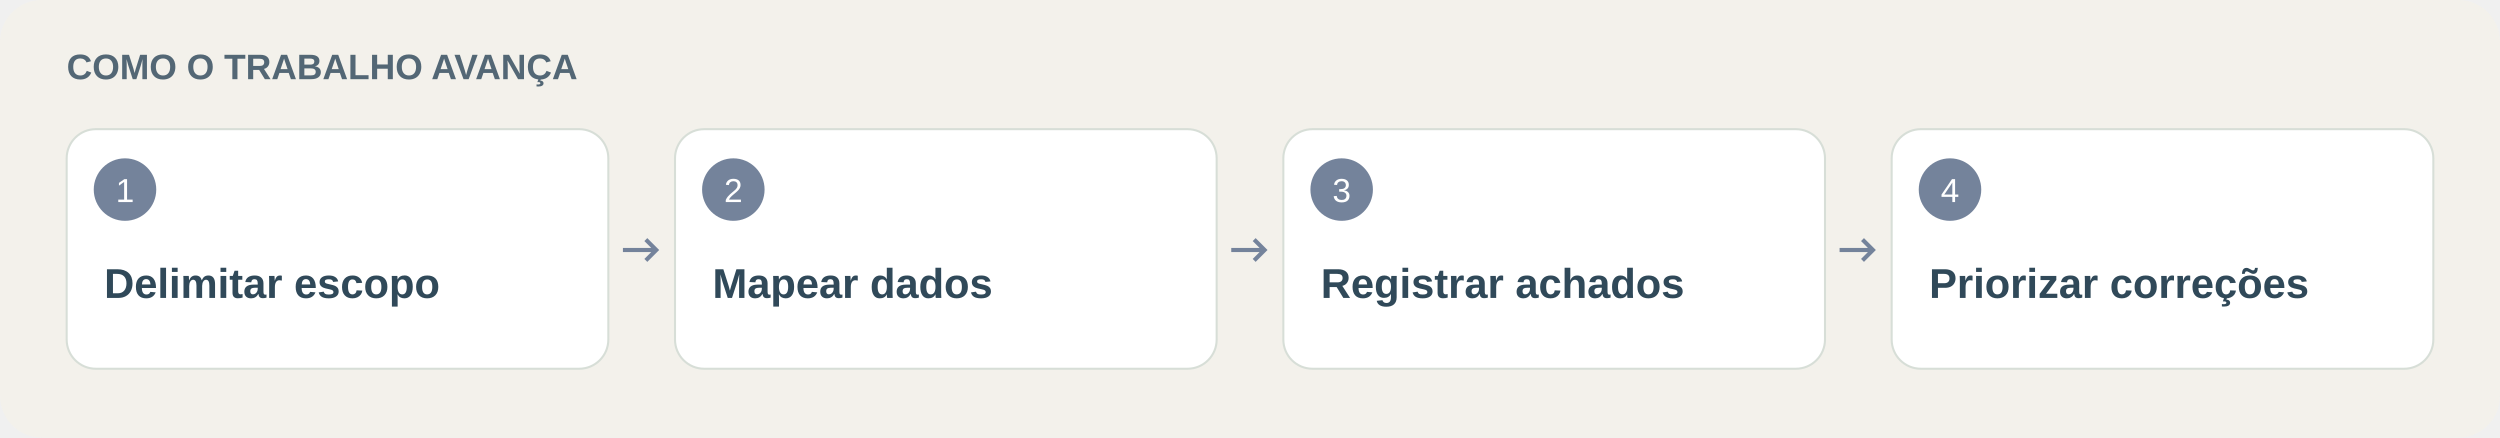
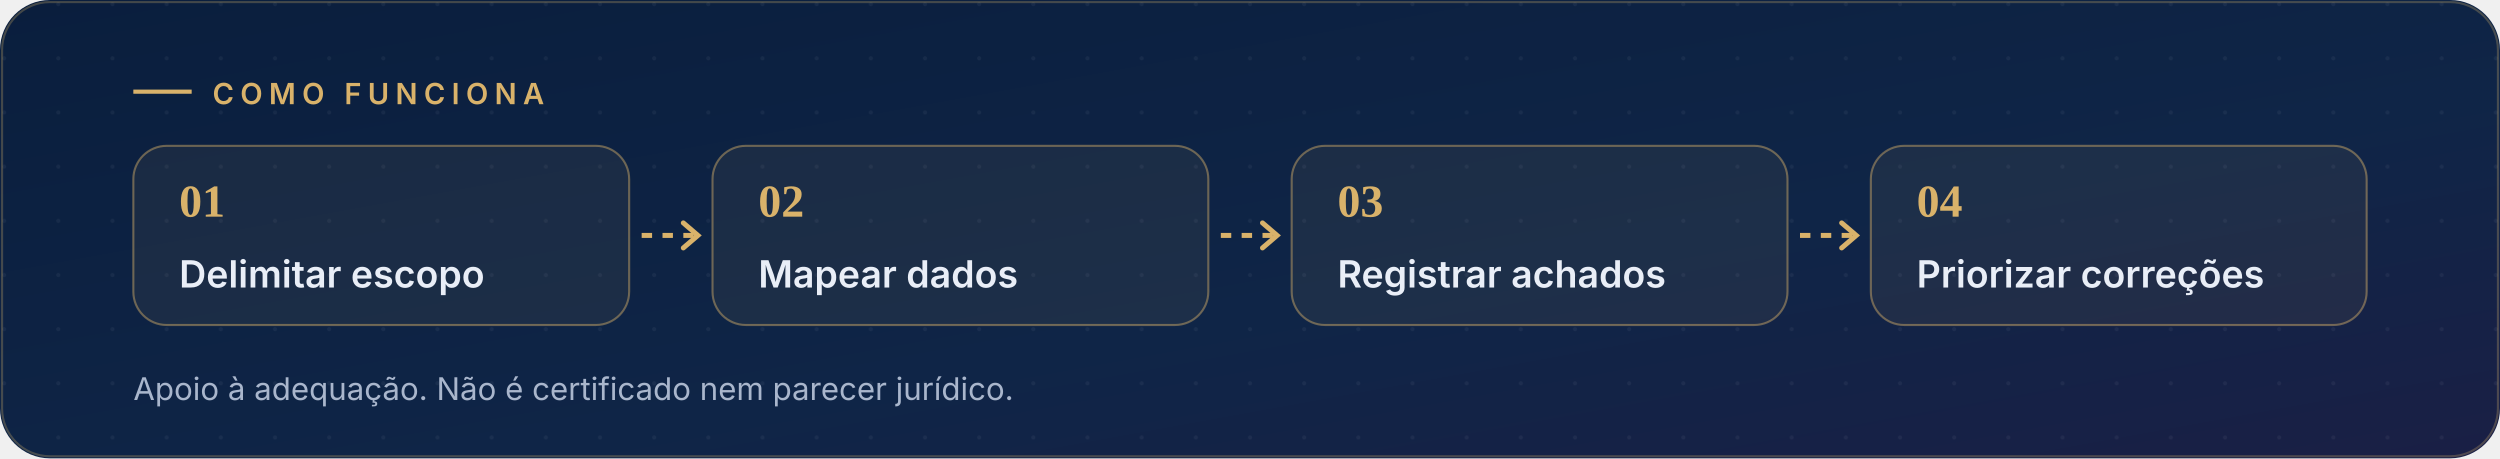
- <svg xmlns="http://www.w3.org/2000/svg" width="1200" height="210" viewBox="0 0 1200 210" role="img" aria-label="Delimitar escopo → Mapear dados → Registrar achados → Priorizar correções">
-   <rect width="1200" height="210" rx="20" fill="#f3f1eb" />
-   <g font-family="Segoe UI,Arial,sans-serif">
-     <text x="32" y="38" font-size="17" fill="#536775" font-weight="600">COMO O TRABALHO AVANÇA</text>
-     <rect x="32" y="62" width="260" height="115" rx="14" fill="#fff" stroke="#d7ded7" />
-     <circle cx="60" cy="91" r="15" fill="#74839b" />
-     <text x="60" y="97" text-anchor="middle" font-size="16" fill="#fff">1</text>
-     <text x="50" y="143" font-size="20" font-weight="600" fill="#304959">Delimitar escopo</text>
-     <path d="M299 120h16m-5-5 5 5-5 5" fill="none" stroke="#74839b" stroke-width="2" />
-     <rect x="324" y="62" width="260" height="115" rx="14" fill="#fff" stroke="#d7ded7" />
-     <circle cx="352" cy="91" r="15" fill="#74839b" />
-     <text x="352" y="97" text-anchor="middle" font-size="16" fill="#fff">2</text>
-     <text x="342" y="143" font-size="20" font-weight="600" fill="#304959">Mapear dados</text>
-     <path d="M591 120h16m-5-5 5 5-5 5" fill="none" stroke="#74839b" stroke-width="2" />
-     <rect x="616" y="62" width="260" height="115" rx="14" fill="#fff" stroke="#d7ded7" />
-     <circle cx="644" cy="91" r="15" fill="#74839b" />
-     <text x="644" y="97" text-anchor="middle" font-size="16" fill="#fff">3</text>
-     <text x="634" y="143" font-size="20" font-weight="600" fill="#304959">Registrar achados</text>
-     <path d="M883 120h16m-5-5 5 5-5 5" fill="none" stroke="#74839b" stroke-width="2" />
-     <rect x="908" y="62" width="260" height="115" rx="14" fill="#fff" stroke="#d7ded7" />
-     <circle cx="936" cy="91" r="15" fill="#74839b" />
-     <text x="936" y="97" text-anchor="middle" font-size="16" fill="#fff">4</text>
-     <text x="926" y="143" font-size="20" font-weight="600" fill="#304959">Priorizar correções</text>
+ <svg xmlns="http://www.w3.org/2000/svg" width="1200" height="220" viewBox="0 0 1200 220" role="img" aria-label="Delimitar escopo → Mapear dados → Registrar achados → Priorizar correções">
+   <defs>
+     <linearGradient id="bg" x1="0" y1="0" x2="1" y2="1">
+       <stop offset="0" stop-color="#0a1e3d" />
+       <stop offset=".6" stop-color="#0f2547" />
+       <stop offset="1" stop-color="#1a1f45" />
+     </linearGradient>
+     <radialGradient id="glow" cx=".5" cy=".5" r=".5">
+       <stop offset="0" stop-color="#f1d79c" stop-opacity=".22" />
+       <stop offset="1" stop-color="#f1d79c" stop-opacity="0" />
+     </radialGradient>
+     <pattern id="dots" width="26" height="26" patternUnits="userSpaceOnUse">
+       <circle cx="2" cy="2" r="1" fill="#ffffff" fill-opacity=".05" />
+     </pattern>
+     <style>
+  .serif{font-family:Georgia,'Times New Roman',serif}.sans{font-family:'Segoe UI',Inter,Arial,sans-serif}.mono{font-family:Consolas,'Cascadia Code',monospace}
+  @keyframes swing{0%,100%{transform:rotate(-3deg)}50%{transform:rotate(3deg)}}.beam{animation:swing 7s ease-in-out infinite}
+  @keyframes dash{to{stroke-dashoffset:-24}}.flow{animation:dash 1.4s linear infinite}
+  @keyframes blink{0%,49%{opacity:1}50%,100%{opacity:0}}.cur{animation:blink 1.1s steps(1) infinite}
+ </style>
+   </defs>
+   <rect width="1200" height="220" rx="24" fill="url(#bg)" />
+   <rect width="1200" height="220" rx="24" fill="url(#dots)" />
+   <rect x="1" y="1" width="1198" height="218" rx="23" fill="none" stroke="#d9b26a" stroke-opacity=".28" />
+   <g class="sans">
+     <path d="M64 44h28" stroke="#d9b26a" stroke-width="2" />
+     <text x="102" y="50" font-size="14" font-weight="600" letter-spacing="3" fill="#d9b26a">COMO FUNCIONA</text>
  </g>
+   <rect x="64" y="70" width="238" height="86" rx="16" fill="#d9b26a" fill-opacity=".07" stroke="#d9b26a" stroke-opacity=".45" />
+   <text x="86" y="104" class="serif" font-size="22" font-weight="700" fill="#d9b26a">01</text>
+   <text x="86" y="138" class="sans" font-size="18" font-weight="600" fill="#e9eef7">Delimitar escopo</text>
+   <path d="M308 113H334" stroke="#d9b26a" stroke-width="2.4" stroke-dasharray="5 5" class="flow" />
+   <path d="M328 107l7 6-7 6" fill="none" stroke="#d9b26a" stroke-width="2.4" stroke-linecap="round" />
+   <rect x="342" y="70" width="238" height="86" rx="16" fill="#d9b26a" fill-opacity=".07" stroke="#d9b26a" stroke-opacity=".45" />
+   <text x="364" y="104" class="serif" font-size="22" font-weight="700" fill="#d9b26a">02</text>
+   <text x="364" y="138" class="sans" font-size="18" font-weight="600" fill="#e9eef7">Mapear dados</text>
+   <path d="M586 113H612" stroke="#d9b26a" stroke-width="2.4" stroke-dasharray="5 5" class="flow" />
+   <path d="M606 107l7 6-7 6" fill="none" stroke="#d9b26a" stroke-width="2.4" stroke-linecap="round" />
+   <rect x="620" y="70" width="238" height="86" rx="16" fill="#d9b26a" fill-opacity=".07" stroke="#d9b26a" stroke-opacity=".45" />
+   <text x="642" y="104" class="serif" font-size="22" font-weight="700" fill="#d9b26a">03</text>
+   <text x="642" y="138" class="sans" font-size="18" font-weight="600" fill="#e9eef7">Registrar achados</text>
+   <path d="M864 113H890" stroke="#d9b26a" stroke-width="2.4" stroke-dasharray="5 5" class="flow" />
+   <path d="M884 107l7 6-7 6" fill="none" stroke="#d9b26a" stroke-width="2.4" stroke-linecap="round" />
+   <rect x="898" y="70" width="238" height="86" rx="16" fill="#d9b26a" fill-opacity=".07" stroke="#d9b26a" stroke-opacity=".45" />
+   <text x="920" y="104" class="serif" font-size="22" font-weight="700" fill="#d9b26a">04</text>
+   <text x="920" y="138" class="sans" font-size="18" font-weight="600" fill="#e9eef7">Priorizar correções</text>
+   <text x="64" y="192" class="sans" font-size="15" fill="#a9b6cc">Apoio à adequação. Não é certificado nem parecer jurídico.</text>
</svg>
